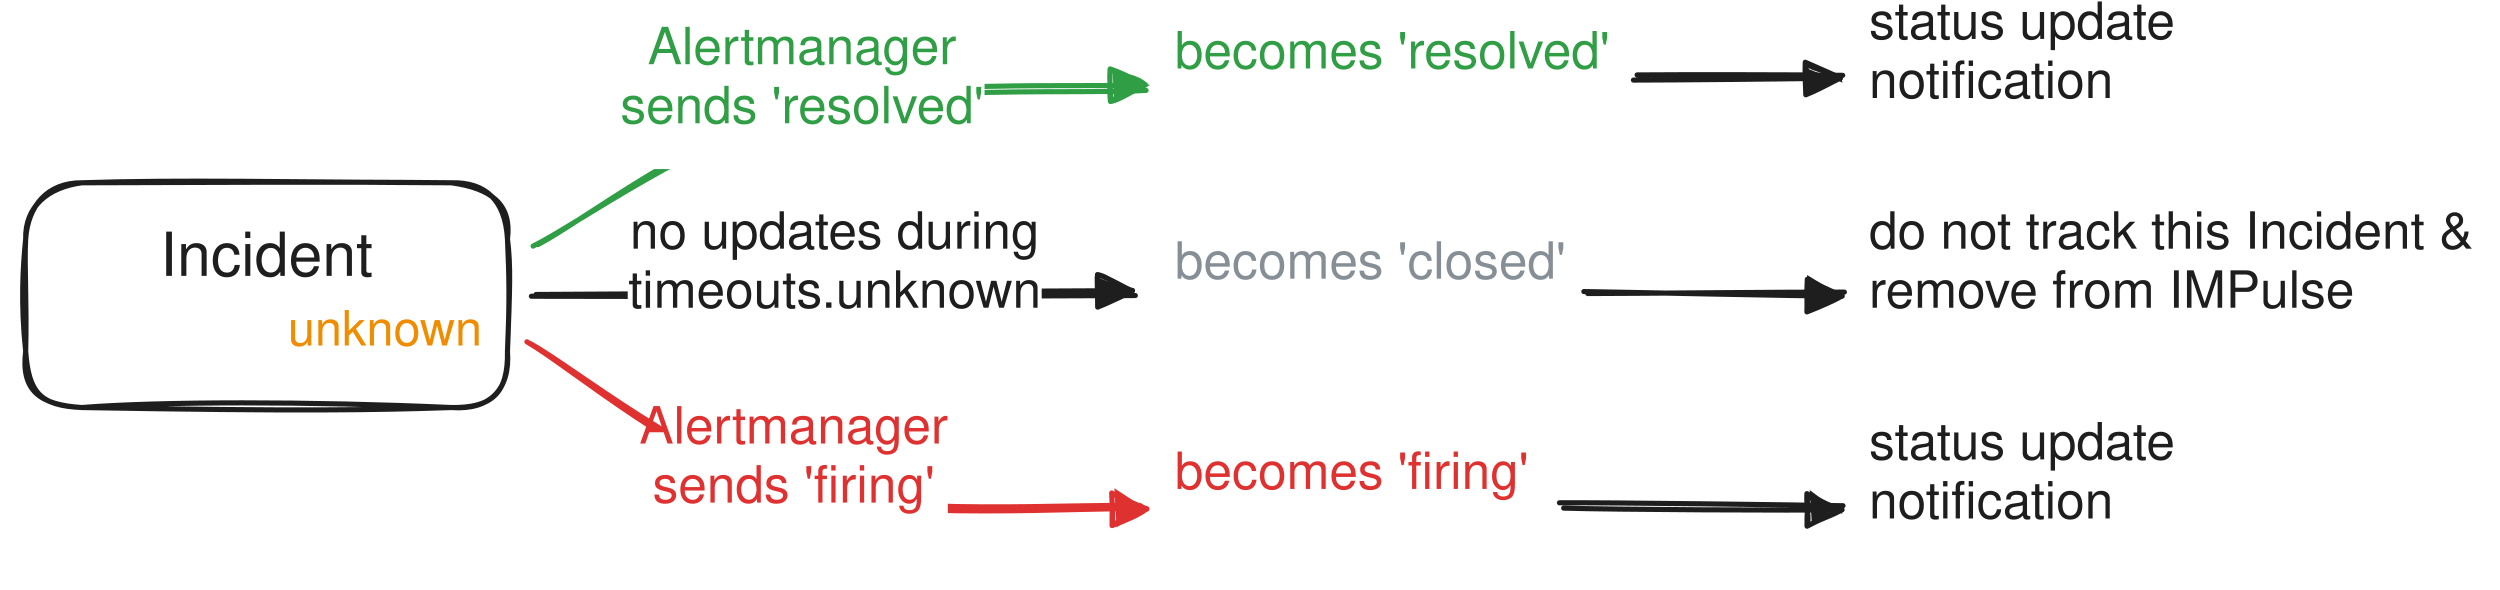
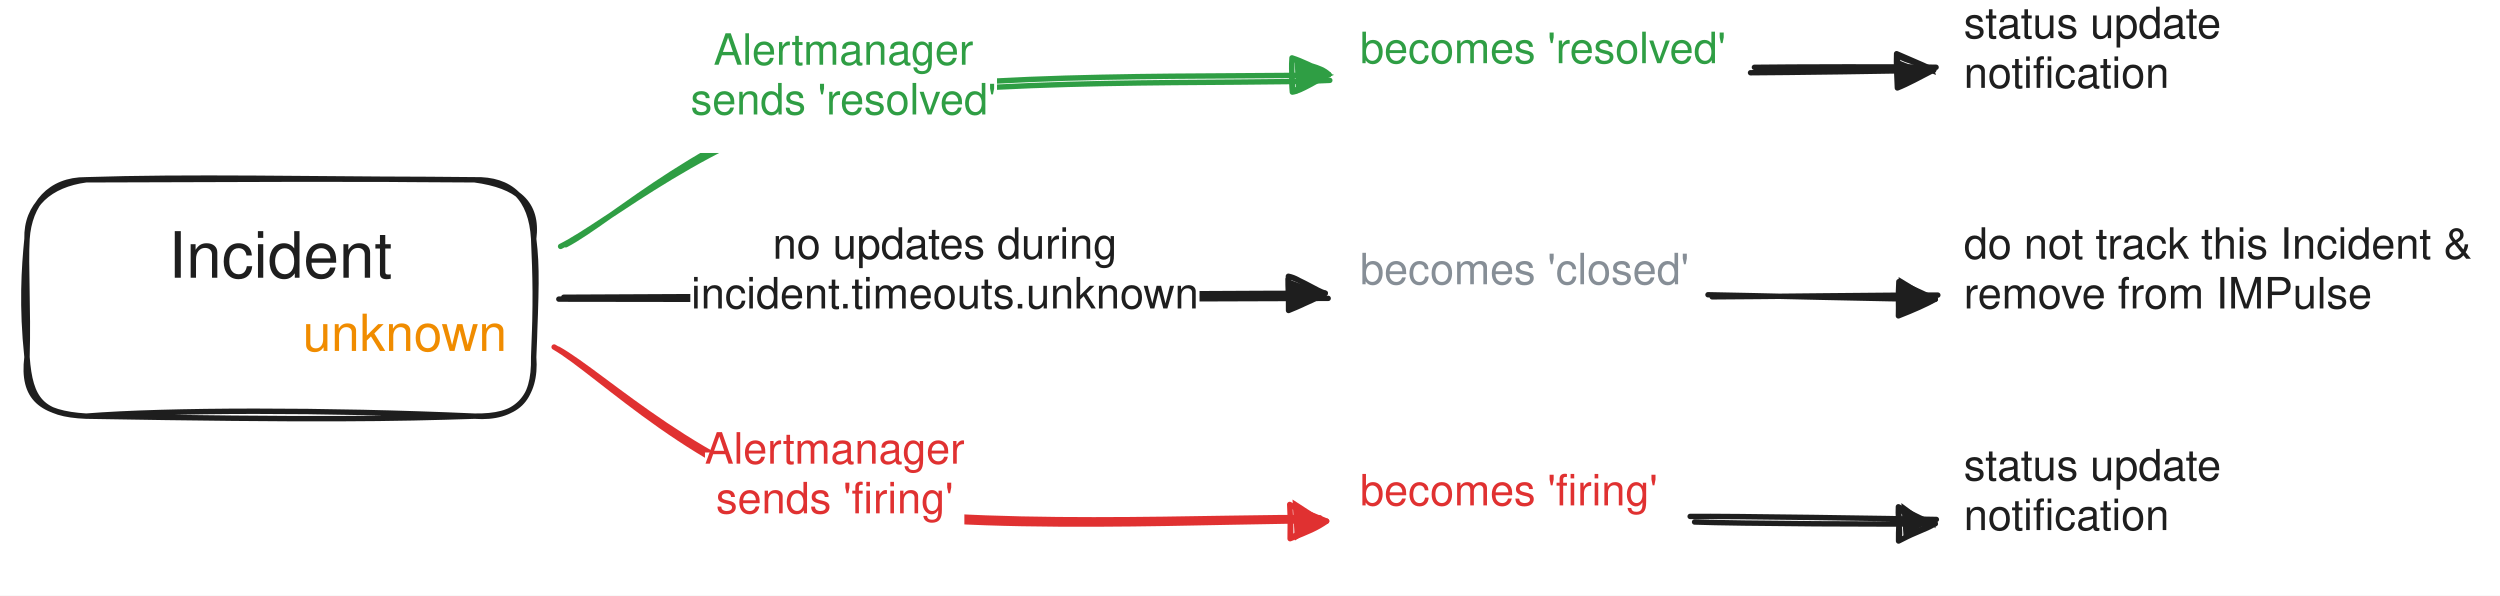
- <svg xmlns="http://www.w3.org/2000/svg" version="1.1" viewBox="0 0 973.507 229.739" width="973.507" height="229.739">
+ <svg xmlns="http://www.w3.org/2000/svg" version="1.1" viewBox="0 0 925.704 220.539" width="925.704" height="220.539">
  
-   eyJ2ZXJzaW9uIjoiMSIsImVuY29kaW5nIjoiYnN0cmluZyIsImNvbXByZXNzZWQiOnRydWUsImVuY29kZWQiOiJ4nO1cXGtT28hcdTAwMTL9nl/hYqvuflx02nn0vLbq1i2SQHBcdTAwMTJcdTAwMTLekGy2KGHLtmJbMpLMayv/fXtcdTAwMDS2ZNkyXHUwMDA2bDC7l1QwjF6tmT6nT/fM8NerSmUluep5K79XVrzLmtvx65F7sfLatp97UeyHXHUwMDAxXHUwMDFlYunvcdiPaumZrSTpxb//9lvXjdpe0uu4Nc859+O+24mTft1cdTAwMGadWtj9zU+8bvw/+/2z2/X+21x1MDAwYrv1JHKyh6x6dT9cdKObZ3lcdTAwMWSv61x1MDAwNUmMd/9cdTAwMDN/r1T+Sr/nrHOjKLwxLG3OjDPcyGLz5zBILaVcXEowQko6PMOP3+HDXHUwMDEyr46HXHUwMDFiaLCXXHUwMDFksU0r/cZOrVx1MDAxZn/d6K5cdTAwMWZcdTAwMWPV3uxF4nr3wM+e2/A7nb3kqpPaXHUwMDE0h/gq2bE4icK2d+TXk9ag03LtZVdFYb/ZXG682L57ZmbYc2t+cmXbXGJcdTAwMTm2ukEzvUfWcom/XHUwMDAxgCMoI4pppajR2V3s9ZyCY7RcdTAwMTGCSVx1MDAwZcCAyIJhb8NcdTAwMGVcdTAwMGVcdTAwMDNcdTAwMWH2XHUwMDBi9ey/zLRTt9Zuon1BfXhOXHUwMDEyuUHccyNcdTAwMWOs7LyLwStzcFx1MDAxNFFSg2BcdTAwMDKAkKxcdTAwMGZant9sJSOmx146XGJUUqGYVFJcZo/YZ/aq9dRcdTAwMWL+zLo+Qj+q2kuCfqeT77+gftt/XHUwMDAzr8n8ht22/Mxeyp6/XvS3vM+N+F3iXWZvmvOTjVx1MDAwZtvyXFzGeuOYV8XuZtBcZqB7uDI87+ftT5n5/V7dvXE7ioNEJb4zXHUwMDExQlxyj3f8oF18t05Ya0/w1Dhxo+SNXHUwMDFm1P2gWbzEXHUwMDBi6iVHOm6cvFxyu10/QTO2Qz9Iimek912zQGt57lhH453zx9BcdTAwMTX8XHUwMDFif1x1MDAxY57RszdcdTAwMWTt0z9yPUfy3UiGP//5euLZ5c5UuPxV/vN2nMfoY2RcdTAwMTjz1EZpsXVAXHUwMDFlwFx1MDAxOaGSz8xcdTAwMWOTPWK5mUNTh0nBmWGEXHUwMDAxLTBcdTAwMDcz9KmYXHUwMDAzScDB3kZkaJXxwJA0IPfkXHUwMDFi1uBcdTAwMWMtU5RkXHUwMDE2P5g0Rlx1MDAwZYyxw0JcdTAwMDDcXGKDZM+/Tlx0ioy0brhdv3M14lx1MDAwNKnrYlx1MDAwN1x1MDAwNmHlxoS4Uu9HXGLw70Hid72wn8ROP2hcdTAwMDfhRbAyctFax29aXHUwMDFmX6nhy3jRiPsnPsbh4Vx0Xb9ez1x1MDAwM7mGlrh+4EXVWWJiXHUwMDE4+U0/cDv7XHUwMDBmMVx1MDAxNHvN21x1MDAxY4wzdajI+VDs2aN2/OlUcEdeLSlQUVx1MDAwZeFaiGLzXHUwMDAw4oxj4Fx1MDAwMU6zQbxcdTAwMGLk1bOrXHUwMDFm2+HWPtFn++3O+fH1j/N4a7lBzkA6mkkqgTKJmIZRkCvqgObCaMIpY8YsXHUwMDBl41o5iFx1MDAxOORzJSlISjJDhkDHU1x1MDAwNGNKScO5wIHT42pBU8koz+EuXHUwMDBm/Cz+s72dK0+Ks8tG8qb78TRu7Oy9J4P4/EhRwVx1MDAxNyUqdq93N398qVx1MDAxZMt24/OX6PrrXHUwMDE3csrqOVHxevJtby4+7TQuTbNcdTAwMWXK6s5e0r88PNtZa+nRp4yK6YWKlYdFY81JXHUwMDE5VjVcdTAwMDNcdTAwMTRcdTAwMDNydqhO7szlhqoxNlxmKsVcdTAwMTholdcmqZIn1MFIzKji2qDO57AwrGrmaFx1MDAwMchcdTAwMTaCSkmokONQZcphjFxurtFcdTAwMWVcdFx1MDAxYYdmXGarwEFygWh9Mqw+cyznjlTEXHUwMDEwpoxC2cT1yElTQns1qPn1kYGYa/y+I2hcdTAwMTXj97g1M1x1MDAwNWk2PUiXYZ5TrYvNw/zdXGIuQeU96C7U/9hYbb5hzSN2+PHbe3Nijq4+Je+XXHUwMDFi9Vx1MDAxY7RjZTZcdTAwMDZIXGZ5JvPCXHUwMDE09Mw4RiltmJCKo+AtXHUwMDE34VxyomuEPFx1MDAxY/RKOFx1MDAxMlWANkCAXHUwMDE5mVx1MDAxYpZcZvTUUYhcdTAwMTSuXHTSXHUwMDE04XxcdTAwMDLouVx1MDAwMk1cdTAwMTRkOmIy5o+/9nW0fph4a+uN1tHuanB6oGUuWv1jSIFqxzDGiDTKJrFcdTAwMDbUyFlTWGGhon7kLYpcZvAwlU7Vw4K+YsXWIf41IUBwKLLn3YX/3uaJf3Xc2t+Pr4T7Q1x1MDAxZJxsRHp1ufEvXHI4XHUwMDFjJS1jXHUwMDEyhXG+O26ivo0qXHUwMDA2pEZ1hFx1MDAxZclFwbCMXHUwMDAwMFxie0Y+QqFcdTAwMGKGQ6uZzVx1MDAwNCZk4Sxj4Vx1MDAwMdhcdTAwMDXGd6FcYplD7W46SqdcdN+9raNWp1x1MDAxYmzv7X6s+e/XON87qPG5XHRfXHUwMDE0W9LkgbDQJP/Uq4VdTJx/rXXC2Kv/Wlx1MDAwMv6O10imQD9cdHtcdTAwMGbCffnTZyNcdTAwMDA9lVx1MDAwMEpL+IqVKlx1MDAwMMlcdTAwMTXhXHUwMDA2NebMXHUwMDA0XHUwMDEwX1x1MDAxZlx1MDAwN+vnfdXe/LSurkPa2V2vvVluXHUwMDAyXHUwMDAw4Fx1MDAwZWB8oJjaSoZcbjKLqilcdTAwMDNwZFx1MDAwMKJcdTAwMTl+YmyWtJxcdTAwMDA8RC6njynga1x1MDAwN7NcdTAwMGbCMddcIsrSwDhcdTAwMGJI7mjOXHUwMDE5RnmgnGhhclnIgFx1MDAxNVx1MDAwMOM/5DnkJVT0T9bkh8Pjo40o6p1+9FpJ7/o8/PT/iv78KvqUMFx1MDAwNzCf1KpY6bVfXHUwMDAy80kwhmhAwS+FZOKu+5V7q/1cdTAwMWH30+x+r/Kf99UrsrScqPA5wJXKwsVdZDXZ55aarLSRXHUwMDBlZlx1MDAwNyhXlGS2XGI/wlXUdjtmXHUwMDA3Umhug+dcdTAwMDLJijLiXHUwMDEwgVx1MDAwM8tnmzKggiiBXHUwMDA0KiaXI15QSjG7nFjroDTouoHb9KLvQYyAx+De8G1RvkxaPLbYcEf8LUqO2SycxyxBaVx1MDAwMaJcXH1QjeFWXHUwMDExuEf94exDe6168ul87+LIO7xcdTAwMGVNTNpRa7lcdTAwMTE9zD841Vxc5Fx1MDAwYnmp+tDCXHUwMDExoFxyXHUwMDExqDxcdTAwMDTPl+TnXHJorlx1MDAxY2nEPZJcdTAwMGZF0TC1cDxP1lx1MDAxMzfjrWF7OzypJf5mraW/dLunn/zGt2erus8p+ZjOXHUwMDEwi04+XHUwMDFlhv47ko8y9Fx1MDAxYla6XHUwMDAwgKG/a8ro7OH8+HzrcJec9dzL3S3RfJeE27Dz9qWAXHUwMDFmXHUwMDE0lcRk8E59hFFH4004YVx1MDAxYdNcdTAwMTKdi51F9LOG8Vx1MDAwMFx1MDAxZbNcdTAwMDTAOJg0XHUwMDAwkbPBX2lbLOFk8kTgXHUwMDEzof9cdTAwMTFzbq+n3VdcdTAwMWNtXHUwMDFk1Fx1MDAwZsyuXHUwMDFiXHUwMDFjVi/O6Ka7n1xc7790Vok89N7z5ytqTHj+XCKZXHUwMDA1uCm2XHUwMDBlmFx1MDAwNeGkXGLKitmZ5dtq9fTj2rtd9/3eeu9SfXz3NWa95WZcdTAwMTYjwbGrL5VcdTAwMDalXHUwMDE4Ka47oFx1MDAwNHnHMlx1MDAwYiitMZCXJ1xuj154YFx1MDAxM1x1MDAwNa1Qwkykllx0mYK2aZwt1j8nt/yTOCBO3KRcdTAwMWbfLlx1MDAwYvpcdTAwMWVcdTAwMDRh4jdcdTAwMTDciUXKk5LBTIYsMttcdTAwMTCkfLZDoVx1MDAwMIf8sNzFXG6XdXftyzfelidcdTAwMTed1Y5cdTAwMWZ91T30q1x1MDAxN8Jcblx1MDAxY/WG4oXZTlx1MDAwNVx1MDAwZYFcdTAwMTSpyFx1MDAxOUBggUtcdTAwMGXvy1xuSkiDjMVcdTAwMTa+5PDfkm78+0ihdFx1MDAwNoTq0nVPVKHqNlxmXW9mWphcdTAwMWU5lpJcdTAwMTY0XHUwMDAyn4G2ayCY1Vx1MDAwNIWVyJw4kiP8mCFcbkW/Wlx1MDAxYy1oZFx1MDAwNWJcdTAwMDS1xU1DXGabsFxiYnxcdTAwMGJcdTAwMDPmLYqT/DrSp53weIo5iZxht7t1qjPkvClcdTAwMGLU+tbKVeIwzlx1MDAwMPC/0YqD0Nlcblx1MDAxM9tjbs+GXHUwMDA3x1x1MDAxOI5HjNGYmXIx9u4jsyFlNk1XyzmbiGPn3Fx1MDAxOJWcXHUwMDBiwIhcdTAwMDBs3CQrVFxyXHUwMDE1wCiTRmtcdTAwMDLjyz9f2ERMqY9cdTAwMTeufpX/vDenMVFeWSHcVuLvU1edXHUwMDFl+JaT00A4XHUwMDE0XHUwMDE0ulx1MDAxNzdE51GYSlx1MDAxZKMwiFAtJdeGYY8sbjUnJdrhmksthVx1MDAwMcSXmmlfXHUwMDE2Zm3zWdnx4ihtelxyf4Q+XGLRtmJNibLr90hupVLGXHUwMDFm3KHY+1qodIfe7Sqpe3PadK0/yrOEXHUwMDAwKCmYlERpRoyeYFx1MDAxNUpcdTAwMTh0PkXQMM1cdTAwMDD976WzWrmXXHUwMDE3Ln8krTHOi81DrSYoslx1MDAxZaEwe1xuN72CuJS8ZvebXHUwMDFhXG7a1sdcdTAwMDWosVx1MDAxZCVGOJxcdTAwMThcdTAwMDNMXHUwMDEwXHUwMDEwijJVsGx+NWNUglx1MDAwZVfWg1x1MDAwNVx1MDAwNSbz+0Wy9SpcdTAwMTjjhVx1MDAxNNQgXHIroUyun1x1MDAwNupccl9CXHUwMDEybp5LvVxyr7nXcpVcdTAwMWa1XHJg15/f1k5cXHH8aef4XHUwMDAzabrXz7NcXKWMsqavO1x1MDAxZuFRjq6klDBcdTAwMDSpXHUwMDEyNGRcdTAwMTDLyzB0OY16TSq7X5iN9+xMPDqzXkW5alx1MDAxN+xSm/dTaSTLNixlRjGHMGsvXHUwMDEwJFP0d/ryWVx1MDAxNFx1MDAxMzF8VYxcdDhcdTAwMThcdTAwMTSEyV++mq5cdTAwMTBcdTAwMDVKJJKswjNcYtx1w3KMpjdcdTAwMWOD5z15urTOVlp8Z1xm341Sfo89XHUwMDA1XHUwMDEzobbcXHUwMDFjrbRDhLTbejWSMS9O69leXHUwMDE3XHUwMDFhVTjgSDNWnk8/elpcdTAwMGamrimeUHzHXHUwMDE0XHUwMDExvW5cdTAwMWVs/KJX6dw1W/bYdTp3XGKPmdbpPHRG7cG1c1VsXHUwMDFkKi/KKEhcdTAwMDJmdlSvdS9Xu1H3XHUwMDBijd2Dd7H3/u1x9e3ZcqN6WDxHcW+00aM7XHUwMDA1sv36RmG80nJxXHUwMDE5JeN2r1x1MDAxMJ997Vx1MDAxZFx1MDAxMKlcdTAwMDTRzzuj9k/aKFBcdTAwMGYrQZhUcJRq7UrS8uPKYNte5T/fg8jrhudepVx1MDAxMYXdSnVru4+Pe9qS+iPMW2ihXHUwMDFkymffQKSrYMjse42m+9NSMohcdTAwMTbCQfFMXHLHnN/kN6Nccv5WXHUwMDEwUdzu60W9q1FoL4xBjHGQo9BcZkXwWWLSZsNcdH8qXGKFgd1bMIcpuLlcdTAwMTelMHnJTUvMP5mavrGtMlr/MfJm6yzRICfW2bWjMO2VXG5Qe6fMPPbyMyVT02PoSDJlt/FcdTAwMDBcdTAwMDZo0JQxIfKL9Ye1f6lcdTAwMDVcYuxQYuPKeJ3shaVSpS5euPpV/tNGmvR+K26vt5egk1xyu1x1MDAxZp3dr99cdTAwMDaK7L1Wzn3v4s04+n5ppF82hqU9aOnISz3/56uff1x1MDAwM8E+VccifQ==
+   eyJ2ZXJzaW9uIjoiMSIsImVuY29kaW5nIjoiYnN0cmluZyIsImNvbXByZXNzZWQiOnRydWUsImVuY29kZWQiOiJ4nO1cXGtT28hcdTAwMTL9nl/hYqvuflx0ykzPe6tu3VwiXHRcdTAwMDSSkPCGZLNFXHRbtlx1MDAxNWzJSDKvrfz37TFgybZkXHUwMDBiP8BsXadcboIkSz0z3adPP0Z/v6pUVpKbjrfyR2XFu666Lb9cdTAwMTa5Vyuv7fFLL4r9MMBT0Ps7XHUwMDBlu1G1d2UzSTrxXHUwMDFmb9603ejcSzott+o5l37cdVtx0q35oVNccttv/MRrx/+zP7+4be+/nbBdS1wiJ33IqlfzkzC6e5bX8tpekMR49z/x70rl797PjHRuXHUwMDE0hXeC9Vx1MDAwZafCXHUwMDE5rsXw4S9h0JOUclxywmjeP+/H7/FRiVfDk3VcdTAwMTTXS8/YQyvd+m61XHUwMDFif9tor1x1MDAxZlx1MDAxZVff7kfidu/QT59a91ut/eSm1ZMoXHUwMDBlcSDpuTiJwnPv2K8lzYcpy1x1MDAxYy/6Vlx1MDAxNHZcdTAwMWLNwIvtyGn/aNhxq35yY49cdTAwMTHSP+pcdTAwMDaN3j3SI9f4XHUwMDE359xcdTAwMTFcdTAwMTSIXHUwMDAyrVx1MDAxNDU6vYv9PqPcMdpcYlx1MDAwMZJxXHUwMDBlnMghwd6FLVxcXHUwMDA0XHUwMDE07Dfq2X+paGdu9byB8lx1MDAwNbX+NUnkXHUwMDA2cceNcKnS665cdTAwMWWGrLnDiSBCgzSagOlf0fT8RjNcdTAwMTmQPPZ6a0AlXHUwMDE1XG6kkulcdTAwMTLaR3a2aj1V+Cud+VxilWjLfiXotlrZ6Vx1MDAwYmr30/egMqnSwP2RX+mY7PXrw8qWVbhcdTAwMDGlS7zrdKBcdTAwMTk12fi4Iy9lrDdO2JbY21xmXHUwMDFhXHUwMDAxb1x1MDAxZq30r/t1/79U/G6n5t5pXHUwMDFkVYxcYi5AXHUwMDBiTnT/fMtcdTAwMGbOh8fWXG6r5zmKXHUwMDFhJ26UvPWDmlx1MDAxZjRcdTAwMDZHfW9EvVla2bq4+blcdTAwMTNuXHUwMDFmXHUwMDEwfXFw3ro8uf15XHUwMDE5b2fGslJcdTAwMGZR0/HKVeJcdTAwMTBcXDMmjdSGXHUwMDAwXHUwMDAwqlx1MDAxY8tcXNdwOz09dIgmRFx1MDAwMipcdTAwMTPnQkoxMrdeUJssVmfz1L85aVx1MDAxZVx1MDAxY8Q3wv2pXHUwMDBlTzdcIr2aJ1x1MDAxNj5cdTAwMGaUkjhTinDFwdrxqFRcdTAwMTRVn0sh8SdcdTAwMDdJlVx1MDAxOZGq5cbJu7Dd9lx1MDAxM5z/ndBcdTAwMGaS4XnuTeiahZem545oXHUwMDE4jip7XHUwMDBlTcC/s8P+XHUwMDE1XHUwMDFke9NBZfozozIkqz+k//+/XudeXWhEQ99+lf19P9pcdTAwMTHMXHUwMDFjUN8snoNcdTAwMWU+2kdMSSSCiHpcdTAwMDRm5lx1MDAxYsNyY6ZcdTAwMDGHM1x1MDAwNXaWgVx1MDAxOJOij/0+XHUwMDE46YhcZmbSIbnmXHUwMDA3mVRrR1xiLrVKJeiDJZNOukz3eMlcdTAwMTjan6IkXHUwMDE1aWq4XHUwMDFjODGCi2Ohi1x1MDAxM0jlfVx1MDAwNHTVwyDZ92/v9Gzg6Ibb9ls3XHUwMDAzOtBTXpzAIKzciVx1MDAxMFdq3Vxi0eVH4Fx1MDAwN1W/hpI6id/2wm5cdTAwMTI73eA8XGKvgpWBb6+1/IZV95UqXutFXHUwMDAzlpD4yEP6XHUwMDE3tP1aLWvSVVx1MDAxNMn1XHUwMDAzL9oqw1xuwshv+IHbOphJYpxHb/Nh7alDRUarYs+etetcdTAwMGZjXHI+8qrJXHUwMDEwOmWsXlx1MDAwYlVo9qBcZqFcdTAwMDKVvbTZj3cwS2n2wNGk0E1ITtHuXHJNXHUwMDA321M9RVx1MDAxZK5cdTAwMTn6XHUwMDE5wiiAMUNyzdPslSNcdTAwMTHiuVBcdTAwMTLdXHUwMDE3JakgfevHS1x1MDAwNFhcdTAwMGZoXHUwMDE4XHUwMDEzWohcdTAwMTEooFJTXHSUZVx1MDAxNjWLXHUwMDA1qauE/d1cdTAwMWJPiovrevK2/eksru/ufyBcdTAwMGZkZUaGxVx1MDAxNsWw9m73Nn9+rZ7I8/qXr9Htt6/kXGZqXHUwMDE5hvU6/7Z3Xz5r1a9No1x1MDAxNsqt3f2ke310sbvW1INPXHUwMDE5XGYrSt53PFx1MDAwZUx/3/j2JFi/7Krzzc/r6jakrb316tty9y3BNJVcdTAwMTGUZWFmXHUwMDAyXFxPRyk0I0XgooErqaUqXHIt+Yu/3NBijFx1MDAwM4QqXHUwMDA1wLVcdTAwMDI6XHUwMDE0hVx1MDAxMeogl1x1MDAwMFxcXHUwMDEybZBeMb4wbNHgYGiB6CaolFxi6XJcdTAwMTRaQDnI8lx1MDAwNdMoj+RcdTAwMWGXZlx1MDAwNFs445JcdMjozaKxZVx1MDAxYTpCXHKVXHUwMDE4PVx1MDAxMpHBwOnoXGIwRyqC4Y8yaC44NWXZyda9Y19cdTAwMTDzmOBkh5nHqDSlWFx1MDAwNdCpbJ4hfS0kXHUwMDE0RjDJVVaDJln9z43VxltoXHUwMDFjw9Gn71x1MDAxZsypOb75nHxYbqtnXFw7NlBAh44u2qRa2DN6MI5RSlx1MDAxYlx1MDAxMFIx5OzFqZc60VVCpjd6JVx1MDAxY4msXHUwMDA1Q3PCMXrJLEtq9NRRaClcZmNKQlx0YzlGz1x1MDAxNNdE8ZT35Nv8ybeujtaPXHUwMDEyb2293jzeW1xyzlx1MDAwZbXMhvD/XHUwMDE2UKDaMVx1MDAwMECkUZxgKM7VwFVjUGGh4cjAKIZcdTAwMTFgurCCqulcdTAwMDAg411GM6+S6kflXsenhpbS/lEvXHUwMDFjzqjSSlwikVx1MDAwN5U++c7rS4dwbrREdoRcdTAwMWHJilx1MDAwMVx1MDAwMJ2wZ+RcZlx1MDAxMYU1b5BCQk5cIlx1MDAwMfU4wzfujV2gf1x1MDAxN4qQOSRex1vpOOK7v33cbLWDnf29T1X/w1x1MDAxYWP7h1X2vES9XGah5tRMlbqdKv9x5lXDtlx1MDAxN1d+r7bC2Kv9Xlx1MDAwMCotr56MgZQk7EyFJ8VPL1x1MDAwNyx8LLBcdTAwMTRcdTAwMTZ1lClkXHUwMDE2XGa0plSkXHUwMDEzNVx0V8ZHV0uJK5wzh6PboVx1MDAxOOFLQGKaaktcdTAwMGZYXHUwMDE40lWiXHUwMDAxf6PLl5mpXHUwMDFmxlx1MDAxNY8wyugsNVx1MDAxZFxmJzhDXHUwMDE5jOVcdTAwMTV5aUrJXHUwMDFj4FxiJ1x1MDAxOHBcdTAwMTjLPlIn2YdcdTAwMWGOpIJTeFk1ntM1+fHo5Hgjijpnn7xm0rm9XGY/Pzby1pJnXHLmXHUwMDE5azycYIAjXHUwMDE58nIhXHTwtOBWeSimXHUwMDE4hzCliI1RkdCKKVx1MDAwYjxcdTAwMTdcdTAwMWbP17ZOP1/uX1x1MDAxZHtHt6GJyXnULJCJompcdMlRybVmgqf5uL5MlDtcdTAwMTSvQjJcdTAwMDFKot1IPlwi1Vx1MDAwYivwUFx1MDAwMlx1MDAwZY5cdTAwMThtiVAkq1x1MDAxOZOyXHUwMDFmgaE5N4bgkO/d+aT7XHUwMDE1Wqj9jNhmerdX2d+PJX6yOO5cdTAwMDNcXC4lXHUwMDA1L8/78lxybbnx2ShcdTAwMDdV0kiKQZOtyFxmwrPCJVx1MDAxNppyqlx1MDAxOYZcIqq4fjQrPFx1MDAxYkswy1ePqCBKoMdcdTAwMTD5aZ0nKlx1MDAxZlx0VO90qVx1MDAxNk2f1lpIhdpu4Da86EdcdTAwMTCjtSOZqfu2LFNEpWZN2kwgXHUwMDFjw1x1MDAxNKuchPMoXHUwMDBmXHUwMDE1mTP65lwie1x1MDAwNktBbD06nfBJ9jzeXHUwMDAzLKU99+M4jSYrpFx1MDAxZaxcdTAwMDczrVx1MDAxY2NcdTAwMWJcZlx1MDAxOFItwbKlmDnbM6XoXHUwMDE0XHUwMDFmXHUwMDE1xClcZrSNWrg951Oou/XWfGcnPK0m/ma1qb+222ef/fr3f11VZE5B3HjkWXRcdTAwMTA3XHUwMDFkqkxcYuKKUFx1MDAwNc2OXHUwMDBmXHUwMDFm7peEOKGEm/KgcnK5fbRHLjru9d62aLxPwlx1MDAxZL777qWAXG5XVJIhklx1MDAwMIDUVlx0wTVojO+0KC5cdEHdeJzPgCpMOEYwWlx1MDAxNlaUtsksRvJcdTAwMGLLT4Qqi6rhiuPtw9qh2XODo62rXHUwMDBiuulcdTAwMWUkt1x1MDAwN3NDXHUwMDE1qal4XHUwMDA2VIk81N7L50tcdTAwMGXlPH+RyMI5XHUwMDFiPpryXHUwMDE1LkFcdTAwMWH5XGJo+b66dfZp7f2e+2F/vXOtPr3/XHUwMDE2Q2e5ocVgYGdcdTAwMTA4jG1+RFx1MDAwNFx1MDAxOYJcdTAwMTbb82u7OFx0R/BBhlCcXHUwMDFmmrXabFx1MDAwM1x1MDAxMEXyoSU3XHUwMDAyQTBkimSbg59cdTAwMDFbXHUwMDE2ilx1MDAwMYzbdtUnw4A4cZNufN9w9iNcYsLEr6NxJ9ZSnlx1MDAxNFxmSlx0ssgoRpDCapRWhiG3l6lcdTAwMTVNXHUwMDAyheuau/b1OzuXp1et1ZZcdTAwMWZ901x1MDAxZNSrXHUwMDE3XHUwMDAyXG5MXHUwMDE4IzJ13LukhHYkxlxuRIJSwMnyYIJcdTAwMTLSMEpg4T2t4yBhhiCmJCRMlVxi/j8klIKEwjpcdTAwMTKHwsyG4symKctDwnivsZSQoLV00PBcdTAwMDVcdTAwMDGuLFx1MDAxZFx1MDAxOKRcdIwgXii0PKaUXCJ8cf2uUjlAQXOpkVx1MDAxZlx1MDAxYlwictpTbDHAJsSJRnBcdTAwMTJSXHUwMDAySyneXHUwMDAzdzDc2lx1MDAxM0ZUs1x1MDAwM8VUdaSxXHUwMDE2jmJN1W9SstQzPv6tXGaUVYBcdTAwMDEyZOC4uIxcdTAwMGKtR/fNXHUwMDE4x1x1MDAxOIZnjNHScDZlqWc8cc7IhItLJVx1MDAwMJXMVnmAcMjZykNcdTAwMWNmbFx1MDAwNzq1XHUwMDFiXzTho63FL6zSU6j19rOao/DpXHJfZX8/XHUwMDFl9ExheESpxseax5TPx3vG5YQ9ZEJcbiRcdTAwMDeGfEdnXHUwMDFiwXpMyCjHpnlcdMfJoIQuslx1MDAxOdc4XHUwMDE0wdXgKjNQXGLDecBHKDIgXHUwMDA2WkmtXHUwMDA1hlx1MDAwZVx1MDAxOVx1MDAxY37oxrX4PI9OnYXAXirv/GGvdDXZbmLUNslFibL9mITmVLgpw+XQXGZnubdblqqRwZfCvfGxwSBcdTAwMTZcdTAwMTPCbTlcdTAwMTSkJEpcdTAwMDMxOkcqamvcXHUwMDEyXHUwMDFktFx1MDAxNlx1MDAxYTiQXHUwMDE3j3yFam8/qzlcdTAwMWE/L+RcdTAwMDMmXG5TzpxIoXS2N3ZcdTAwMTLyjU9BLiXy2c3gxu56p0JcYq5GtjhcdTAwMTnhMGJcZlx1MDAwN0Q/oWgmcTTvpDNo5nCDXHUwMDBlkFx0ykGKTFo0bVx1MDAxZKJoXHUwMDFmhFx1MDAxONujoInIbJroUz5cdTAwMWOEJMw8XHUwMDE35et/51GtQz+rXHUwMDFiXHUwMDFjbr+8q5664uTz7slH0nBvXHUwMDFmnUiW6XQ8Y+tcdTAwMTDSMlQlpYRBT6m55ix3c7gtYyDJk8ru5ofRmS1cdTAwMDWspUkuclxc25FtYcRQaSSQnNYhcDDsQXk5QXS13v6lwyol3Fx1MDAwMVx1MDAxYyo6XHRcXFxmysXA5vBVXHUwMDAxXHUwMDE4PHNKpFx1MDAxNEbhXHUwMDE1hE+6YbGN9m44Yp6PhOnC7iE6fLDf20lcZkM6TMsn7/NNbbkx2oBcdTAwMDNcblxi2Fx1MDAxYbQwmb1GXHUwMDBmdUFkMMhPbdtcdTAwMWJcdTAwMDBcdTAwMTQ3jc9cXFx1MDAxN6SsuGk8N3uPcSVq3TzQeIb2IcXJ05XYcptzJpXbZm0gmkA8SjVcdTAwMTBNW5KbNvlOXHUwMDBijdpISzkoK2/Ua+3r1XbU/kpj9/B97H14d7L17mK5jbqffCeSa4yJit4oYZR9z4pcXNxbeHqvlHhMT6BtXGZcdTAwMTZEP29FboaNIJPJVC/9/nQvrKiFlSBMKrhK1fNK0vTjysO2zMp/flx1MDAwNJHXXHUwMDBlL71KPVxu25Wt7Z0uPu5pk/IziLfQVD3owtCN2VhcdTAwMDV5QfnQbbw+LSWCaEVsl1x1MDAwZYKHfY9RdrPhw3u8kK4xgqfQXyvJhlx1MDAwNJtj0oo5zDaUU0aR+imam60nXHUwMDFhaVxmcmvBibA0JjNPXHUwMDBmr6dApmA3fsyhrLeItJVeZHRV+i1XNlx1MDAxOWLk3WZpnFKZm63XXHUwMDBlzjCXiGHI1SxWj1xmvlR0Nd6rXHUwMDBlRFdcdTAwMThxa064QVdcdTAwMDYgXHUwMDA0hVx1MDAxMZmMY1vWXHUwMDA0VdRSdjGaSXthsVWh0tvPao6+pzd8lf1t3VHvXHUwMDExK26ns5+g3vVXXHUwMDA09d+v3XuTdKgrl7539XbURH+r9z7W0fUm1WKW1zOGX69+/Vx1MDAwM/02L0UifQ==
  <defs>
    <style class="style-fonts">
      @font-face {
        font-family: "Virgil";
        src: url("https://file%2B.vscode-resource.vscode-cdn.net/home/ditsi/.vscode-oss/extensions/pomdtr.excalidraw-editor-3.7.4/public//dist/excalidraw-assets/Virgil.woff2");
      }
      @font-face {
        font-family: "Cascadia";
        src: url("https://file%2B.vscode-resource.vscode-cdn.net/home/ditsi/.vscode-oss/extensions/pomdtr.excalidraw-editor-3.7.4/public//dist/excalidraw-assets/Cascadia.woff2");
      }
      @font-face {
        font-family: "Assistant";
        src: url("https://file%2B.vscode-resource.vscode-cdn.net/home/ditsi/.vscode-oss/extensions/pomdtr.excalidraw-editor-3.7.4/public//dist/excalidraw-assets/Assistant-Regular.woff2");
      }
    </style>
  </defs>
-   <rect x="0" y="0" width="973.507" height="229.739" fill="#ffffff" />
+   <rect x="0" y="0" width="925.704" height="220.539" fill="#ffffff" />
  <g mask="url(#mask-ufQcusYFmEUWcBSr5zRUi)" stroke-linecap="round">
-     <g transform="translate(207.6859 114.6795) rotate(0 117.3538 0)">
-       <path d="M-0.76 0.68 C38.43 0.88, 195.11 0.69, 234.41 0.4 M1.05 -0.01 C40.12 -0.1, 194.41 -1.46, 233.31 -1.51" stroke="#1e1e1e" stroke-width="2" fill="none" />
+     <g transform="translate(207.6859 110.0795) rotate(0 142.2025 0)">
+       <path d="M-0.76 0.68 C46.72 0.88, 236.53 0.69, 284.11 0.4 M1.05 -0.01 C48.4 -0.1, 235.82 -1.46, 283.01 -1.51" stroke="#1e1e1e" stroke-width="2" fill="none" />
    </g>
-     <g transform="translate(207.6859 114.6795) rotate(0 117.3538 0)">
-       <path d="M233.36 0.09 L219.12 4.57 L218.6 -7.08 L231.48 -2.21" stroke="none" stroke-width="0" fill="#1e1e1e" fill-rule="evenodd" />
-       <path d="M233.31 -1.51 C230.85 -0.42, 227.25 1.91, 219.75 4.91 M233.31 -1.51 C230.45 0.25, 227.47 1.59, 219.75 4.91 M219.75 4.91 C219.81 0.3, 219.45 -3.25, 219.68 -7.77 M219.75 4.91 C220.14 1.81, 219.55 -1.43, 219.68 -7.77 M219.68 -7.77 C224.72 -6.77, 227.78 -2.34, 233.31 -1.51 M219.68 -7.77 C225.25 -6, 230.04 -2.48, 233.31 -1.51 M233.31 -1.51 C233.31 -1.51, 233.31 -1.51, 233.31 -1.51 M233.31 -1.51 C233.31 -1.51, 233.31 -1.51, 233.31 -1.51" stroke="#1e1e1e" stroke-width="2" fill="none" />
+     <g transform="translate(207.6859 110.0795) rotate(0 142.2025 0)">
+       <path d="M283.06 0.09 L268.81 4.55 L268.3 -7.09 L281.18 -2.21" stroke="none" stroke-width="0" fill="#1e1e1e" fill-rule="evenodd" />
+       <path d="M283.01 -1.51 C280.55 -0.42, 276.94 1.9, 269.44 4.89 M283.01 -1.51 C280.14 0.25, 277.17 1.58, 269.44 4.89 M269.44 4.89 C269.51 0.29, 269.15 -3.26, 269.38 -7.79 M269.44 4.89 C269.84 1.8, 269.25 -1.45, 269.38 -7.79 M269.38 -7.79 C274.42 -6.78, 277.48 -2.34, 283.01 -1.51 M269.38 -7.79 C274.95 -6.01, 279.74 -2.48, 283.01 -1.51 M283.01 -1.51 C283.01 -1.51, 283.01 -1.51, 283.01 -1.51 M283.01 -1.51 C283.01 -1.51, 283.01 -1.51, 283.01 -1.51" stroke="#1e1e1e" stroke-width="2" fill="none" />
    </g>
  </g>
  <mask id="mask-ufQcusYFmEUWcBSr5zRUi">
-     <rect x="0" y="0" fill="#fff" width="542.394" height="214.68" />
-     <rect x="244.439" y="91.68" fill="#000" width="161.201" height="46" opacity="1" />
+     <rect x="0" y="0" fill="#fff" width="592.091" height="210.08" />
+     <rect x="255.611" y="91.68" fill="#000" width="188.555" height="36.8" opacity="1" />
  </mask>
-   <g transform="translate(244.4392 91.67952) rotate(0 80.07561 22.62832)">
-     <text x="80.601" y="0" font-family="Helvetica, Segoe UI Emoji" font-size="20px" fill="#1e1e1e" text-anchor="middle" style="white-space: pre;" direction="ltr" dominant-baseline="text-before-edge">no updates during</text>
-     <text x="80.601" y="23" font-family="Helvetica, Segoe UI Emoji" font-size="20px" fill="#1e1e1e" text-anchor="middle" style="white-space: pre;" direction="ltr" dominant-baseline="text-before-edge">timeouts.unknown</text>
+   <g transform="translate(255.6111 91.67952) rotate(0 93.75237 18.02832)">
+     <text x="94.277" y="0" font-family="Helvetica, Segoe UI Emoji" font-size="16px" fill="#1e1e1e" text-anchor="middle" style="white-space: pre;" direction="ltr" dominant-baseline="text-before-edge">no updates during</text>
+     <text x="94.277" y="18.4" font-family="Helvetica, Segoe UI Emoji" font-size="16px" fill="#1e1e1e" text-anchor="middle" style="white-space: pre;" direction="ltr" dominant-baseline="text-before-edge">incident.timeouts.unknown</text>
  </g>
-   <g stroke-linecap="round" transform="translate(10 71.17357) rotate(0 93.80292 43.76139)">
+   <g stroke-linecap="round" transform="translate(10 66.57357) rotate(0 93.80292 43.76139)">
    <path d="M21.88 0 C59.76 -1.26, 102.04 -0.26, 165.73 0 M21.88 0 C71.38 -0.12, 120.43 -0.47, 165.73 0 M165.73 0 C179.05 -0.32, 186.74 6.71, 187.61 21.88 M165.73 0 C181.51 2.17, 189.33 8.52, 187.61 21.88 M187.61 21.88 C188.23 35.98, 188.51 45.5, 187.61 65.64 M187.61 21.88 C188.92 32.46, 188.55 40.83, 187.61 65.64 M187.61 65.64 C187.95 82.16, 181.29 87.75, 165.73 87.52 M187.61 65.64 C188.74 80.45, 180.93 88.64, 165.73 87.52 M165.73 87.52 C110.67 85.05, 51.77 85.14, 21.88 87.52 M165.73 87.52 C136.53 88.5, 107.43 89.02, 21.88 87.52 M21.88 87.52 C5.46 86.82, 1.18 81.56, 0 65.64 M21.88 87.52 C5.41 86.5, -1.9 80.96, 0 65.64 M0 65.64 C-1.99 46.94, -1.08 32.67, 0 21.88 M0 65.64 C0.5 47.47, -0.58 31.77, 0 21.88 M0 21.88 C0.88 8.97, 8.4 -0.07, 21.88 0 M0 21.88 C-0.31 9.27, 8.58 1.77, 21.88 0" stroke="#1e1e1e" stroke-width="2" fill="none" />
  </g>
-   <g transform="translate(62.37561 101.3242) rotate(0 41.42731 13.61077)">
+   <g transform="translate(62.37561 96.72419) rotate(0 41.42731 13.61077)">
    <text x="41.427" y="0" font-family="Helvetica, Segoe UI Emoji" font-size="23.671px" fill="#1e1e1e" text-anchor="middle" style="white-space: pre;" direction="ltr" dominant-baseline="text-before-edge">Incident</text>
  </g>
-   <g transform="translate(112.0694 129.6679) rotate(0 37.84019 10.88027)">
+   <g transform="translate(112.0694 125.0679) rotate(0 37.84019 10.88027)">
    <text x="37.84" y="0" font-family="Helvetica, Segoe UI Emoji" font-size="18.922px" fill="#f08c00" text-anchor="middle" style="white-space: pre;" direction="ltr" dominant-baseline="text-before-edge">unknown</text>
  </g>
-   <g transform="translate(457.4874 103.3694) rotate(0 76.0791 11.5)">
-     <text x="0" y="0" font-family="Helvetica, Segoe UI Emoji" font-size="20px" fill="#868e96" text-anchor="start" style="white-space: pre;" direction="ltr" dominant-baseline="text-before-edge">becomes 'closed'</text>
+   <g transform="translate(503.6056 101.135) rotate(0 60.86328 9.2)">
+     <text x="0" y="0" font-family="Helvetica, Segoe UI Emoji" font-size="16px" fill="#868e96" text-anchor="start" style="white-space: pre;" direction="ltr" dominant-baseline="text-before-edge">becomes 'closed'</text>
  </g>
  <g mask="url(#mask-szXnEvu7kHLE7zo1lREcB)" stroke-linecap="round">
-     <g transform="translate(206.6435 133.2982) rotate(0 119.0885 31.91664)">
-       <path d="M0 0.55 C16.99 10.03, 62.31 46.87, 101.88 57.38 C141.44 67.9, 214.79 62.62, 237.42 63.64 M-1.46 -0.2 C15.33 9.45, 60.41 48.15, 100.64 58.99 C140.87 69.83, 217.08 63.96, 239.91 64.86" stroke="#e03131" stroke-width="2" fill="none" />
+     <g transform="translate(206.6435 128.6982) rotate(0 141.4218 31.62078)">
+       <path d="M0 0.55 C16.99 10.03, 54.86 46.97, 101.88 57.38 C148.89 67.8, 252.01 62.13, 282.08 63.05 M-1.46 -0.2 C15.33 9.45, 52.97 48.24, 100.64 58.99 C148.32 69.73, 254.3 63.46, 284.58 64.27" stroke="#e03131" stroke-width="2" fill="none" />
    </g>
-     <g transform="translate(206.6435 133.2982) rotate(0 119.0885 31.91664)">
-       <path d="M238.26 65.49 L228.15 72.06 L227.29 56.84 L238.19 63.93" stroke="none" stroke-width="0" fill="#e03131" fill-rule="evenodd" />
-       <path d="M239.91 64.86 C236.64 66.1, 232.13 67.74, 226.39 71.36 M239.91 64.86 C236.44 67.37, 232.77 68.91, 226.39 71.36 M226.39 71.36 C226.41 68.76, 226.55 63.27, 226.24 58.68 M226.39 71.36 C226.85 69.03, 226.58 65.3, 226.24 58.68 M226.24 58.68 C230.8 61.31, 235.11 62.93, 239.91 64.86 M226.24 58.68 C230.74 61.46, 235.13 62.76, 239.91 64.86 M239.91 64.86 C239.91 64.86, 239.91 64.86, 239.91 64.86 M239.91 64.86 C239.91 64.86, 239.91 64.86, 239.91 64.86" stroke="#e03131" stroke-width="2" fill="none" />
+     <g transform="translate(206.6435 128.6982) rotate(0 141.4218 31.62078)">
+       <path d="M282.93 64.9 L272.82 71.47 L271.95 56.26 L282.86 63.34" stroke="none" stroke-width="0" fill="#e03131" fill-rule="evenodd" />
+       <path d="M284.58 64.27 C281.31 65.51, 276.8 67.15, 271.06 70.77 M284.58 64.27 C281.1 66.78, 277.44 68.32, 271.06 70.77 M271.06 70.77 C271.08 68.18, 271.21 62.68, 270.91 58.09 M271.06 70.77 C271.51 68.44, 271.24 64.72, 270.91 58.09 M270.91 58.09 C275.47 60.72, 279.78 62.34, 284.58 64.27 M270.91 58.09 C275.41 60.87, 279.8 62.17, 284.58 64.27 M284.58 64.27 C284.58 64.27, 284.58 64.27, 284.58 64.27 M284.58 64.27 C284.58 64.27, 284.58 64.27, 284.58 64.27" stroke="#e03131" stroke-width="2" fill="none" />
    </g>
  </g>
  <mask id="mask-szXnEvu7kHLE7zo1lREcB">
-     <rect x="0" y="0" fill="#fff" width="544.821" height="297.131" />
-     <rect x="249.031" y="167.548" fill="#000" width="120.059" height="46" opacity="1" />
+     <rect x="0" y="0" fill="#fff" width="589.487" height="291.94" />
+     <rect x="261.037" y="167.548" fill="#000" width="96.047" height="36.8" opacity="1" />
  </mask>
-   <g transform="translate(249.0309 167.5481) rotate(0 76.83788 -1.526538)">
-     <text x="60.029" y="0" font-family="Helvetica, Segoe UI Emoji" font-size="20px" fill="#e03131" text-anchor="middle" style="white-space: pre;" direction="ltr" dominant-baseline="text-before-edge">Alertmanager</text>
-     <text x="60.029" y="23" font-family="Helvetica, Segoe UI Emoji" font-size="20px" fill="#e03131" text-anchor="middle" style="white-space: pre;" direction="ltr" dominant-baseline="text-before-edge">sends 'firing'</text>
+   <g transform="translate(261.0368 167.5481) rotate(0 87.16532 -6.269975)">
+     <text x="48.023" y="0" font-family="Helvetica, Segoe UI Emoji" font-size="16px" fill="#e03131" text-anchor="middle" style="white-space: pre;" direction="ltr" dominant-baseline="text-before-edge">Alertmanager</text>
+     <text x="48.023" y="18.4" font-family="Helvetica, Segoe UI Emoji" font-size="16px" fill="#e03131" text-anchor="middle" style="white-space: pre;" direction="ltr" dominant-baseline="text-before-edge">sends 'firing'</text>
  </g>
-   <g transform="translate(457.4874 185.2389) rotate(0 68.84766 11.5)">
-     <text x="0" y="0" font-family="Helvetica, Segoe UI Emoji" font-size="20px" fill="#e03131" text-anchor="start" style="white-space: pre;" direction="ltr" dominant-baseline="text-before-edge">becomes 'firing'</text>
+   <g transform="translate(503.6056 183.0044) rotate(0 55.07812 9.2)">
+     <text x="0" y="0" font-family="Helvetica, Segoe UI Emoji" font-size="16px" fill="#e03131" text-anchor="start" style="white-space: pre;" direction="ltr" dominant-baseline="text-before-edge">becomes 'firing'</text>
  </g>
-   <g transform="translate(457.4874 21.5) rotate(0 84.9707 11.5)">
-     <text x="0" y="0" font-family="Helvetica, Segoe UI Emoji" font-size="20px" fill="#2f9e44" text-anchor="start" style="white-space: pre;" direction="ltr" dominant-baseline="text-before-edge">becomes 'resolved'</text>
+   <g transform="translate(503.6056 19.26552) rotate(0 67.97656 9.2)">
+     <text x="0" y="0" font-family="Helvetica, Segoe UI Emoji" font-size="16px" fill="#2f9e44" text-anchor="start" style="white-space: pre;" direction="ltr" dominant-baseline="text-before-edge">becomes 'resolved'</text>
  </g>
-   <g transform="translate(727.8234 10) rotate(0 60.04395 23)">
-     <text x="0" y="0" font-family="Helvetica, Segoe UI Emoji" font-size="20px" fill="#1e1e1e" text-anchor="start" style="white-space: pre;" direction="ltr" dominant-baseline="text-before-edge">status update</text>
-     <text x="0" y="23" font-family="Helvetica, Segoe UI Emoji" font-size="20px" fill="#1e1e1e" text-anchor="start" style="white-space: pre;" direction="ltr" dominant-baseline="text-before-edge">notification</text>
+   <g transform="translate(727.1567 10) rotate(0 48.03516 18.4)">
+     <text x="0" y="0" font-family="Helvetica, Segoe UI Emoji" font-size="16px" fill="#1e1e1e" text-anchor="start" style="white-space: pre;" direction="ltr" dominant-baseline="text-before-edge">status update</text>
+     <text x="0" y="18.4" font-family="Helvetica, Segoe UI Emoji" font-size="16px" fill="#1e1e1e" text-anchor="start" style="white-space: pre;" direction="ltr" dominant-baseline="text-before-edge">notification</text>
  </g>
-   <g transform="translate(727.8234 173.7389) rotate(0 60.04395 23)">
-     <text x="0" y="0" font-family="Helvetica, Segoe UI Emoji" font-size="20px" fill="#1e1e1e" text-anchor="start" style="white-space: pre;" direction="ltr" dominant-baseline="text-before-edge">status update</text>
-     <text x="0" y="23" font-family="Helvetica, Segoe UI Emoji" font-size="20px" fill="#1e1e1e" text-anchor="start" style="white-space: pre;" direction="ltr" dominant-baseline="text-before-edge">notification</text>
+   <g transform="translate(727.1567 173.7389) rotate(0 48.03516 18.4)">
+     <text x="0" y="0" font-family="Helvetica, Segoe UI Emoji" font-size="16px" fill="#1e1e1e" text-anchor="start" style="white-space: pre;" direction="ltr" dominant-baseline="text-before-edge">status update</text>
+     <text x="0" y="18.4" font-family="Helvetica, Segoe UI Emoji" font-size="16px" fill="#1e1e1e" text-anchor="start" style="white-space: pre;" direction="ltr" dominant-baseline="text-before-edge">notification</text>
  </g>
  <g stroke-linecap="round">
-     <g transform="translate(637.4224 30.3269) rotate(0 40.00476 0)">
-       <path d="M0.07 -1.15 C13.59 -1.29, 66.93 -1.28, 80.13 -0.99 M-1.36 0.86 C12.1 0.85, 65.39 0.41, 79.25 0.03" stroke="#1e1e1e" stroke-width="2" fill="none" />
+     <g transform="translate(649.5523 26.07707) rotate(0 33.60642 -0.09005854)">
+       <path d="M0.07 -1.15 C11.45 -1.32, 56.27 -1.43, 67.34 -1.17 M-1.36 0.86 C9.97 0.82, 54.73 0.26, 66.46 -0.15" stroke="#1e1e1e" stroke-width="2" fill="none" />
    </g>
-     <g transform="translate(637.4224 30.3269) rotate(0 40.00476 0)">
-       <path d="M78.93 -1.72 L66.48 6.41 L65.01 -4.15 L80.1 1.86" stroke="none" stroke-width="0" fill="#1e1e1e" fill-rule="evenodd" />
-       <path d="M79.25 0.03 C74.87 1.62, 72.13 1.99, 65.76 6.59 M79.25 0.03 C74.34 2.53, 69.39 5.22, 65.76 6.59 M65.76 6.59 C66.48 3.51, 66.38 -1.01, 65.55 -6.09 M65.76 6.59 C65.57 1.93, 65.39 -2.35, 65.55 -6.09 M65.55 -6.09 C68.46 -3.23, 70.84 -3.99, 79.25 0.03 M65.55 -6.09 C68.81 -4.58, 73.48 -2.72, 79.25 0.03 M79.25 0.03 C79.25 0.03, 79.25 0.03, 79.25 0.03 M79.25 0.03 C79.25 0.03, 79.25 0.03, 79.25 0.03" stroke="#1e1e1e" stroke-width="2" fill="none" />
+     <g transform="translate(649.5523 26.07707) rotate(0 33.60642 -0.09005854)">
+       <path d="M66.14 -1.9 L53.72 6.3 L52.18 -4.25 L67.3 1.68" stroke="none" stroke-width="0" fill="#1e1e1e" fill-rule="evenodd" />
+       <path d="M66.46 -0.15 C62.08 1.46, 59.35 1.84, 53.01 6.49 M66.46 -0.15 C61.56 2.38, 56.62 5.1, 53.01 6.49 M53.01 6.49 C53.69 3.4, 53.57 -1.11, 52.72 -6.19 M53.01 6.49 C52.79 1.83, 52.58 -2.45, 52.72 -6.19 M52.72 -6.19 C55.64 -3.35, 58.03 -4.13, 66.46 -0.15 M52.72 -6.19 C55.99 -4.7, 60.66 -2.87, 66.46 -0.15 M66.46 -0.15 C66.46 -0.15, 66.46 -0.15, 66.46 -0.15 M66.46 -0.15 C66.46 -0.15, 66.46 -0.15, 66.46 -0.15" stroke="#1e1e1e" stroke-width="2" fill="none" />
    </g>
  </g>
  <mask />
  <g stroke-linecap="round">
-     <g transform="translate(608.3211 196.8418) rotate(0 54.19184 0)">
-       <path d="M-1.07 -1.05 C17.29 -1.2, 91.16 -0.24, 109.35 0.09 M0.57 1.02 C18.93 1.6, 91.14 1.99, 108.91 1.67" stroke="#1e1e1e" stroke-width="2" fill="none" />
+     <g transform="translate(626.9003 192.2735) rotate(0 44.5689 -0.008781644)">
+       <path d="M-1.07 -1.05 C14.09 -1.2, 75.12 -0.26, 90.1 0.07 M0.57 1.02 C15.73 1.59, 75.1 1.98, 89.66 1.65" stroke="#1e1e1e" stroke-width="2" fill="none" />
    </g>
-     <g transform="translate(608.3211 196.8418) rotate(0 54.19184 0)">
-       <path d="M108.59 -0.11 L97.2 6.79 L96.38 -6 L109.06 3.35" stroke="none" stroke-width="0" fill="#1e1e1e" fill-rule="evenodd" />
-       <path d="M108.91 1.67 C104.51 4.24, 102.8 4.15, 95.34 8.06 M108.91 1.67 C103.63 3.42, 98.88 6.43, 95.34 8.06 M95.34 8.06 C96.36 4.42, 94.99 1.48, 95.29 -4.61 M95.34 8.06 C95.21 3.82, 95.81 0.87, 95.29 -4.61 M95.29 -4.61 C97.71 -1.78, 100.17 -0.43, 108.91 1.67 M95.29 -4.61 C100.71 -1.57, 105.81 0.87, 108.91 1.67 M108.91 1.67 C108.91 1.67, 108.91 1.67, 108.91 1.67 M108.91 1.67 C108.91 1.67, 108.91 1.67, 108.91 1.67" stroke="#1e1e1e" stroke-width="2" fill="none" />
+     <g transform="translate(626.9003 192.2735) rotate(0 44.5689 -0.008781644)">
+       <path d="M89.35 -0.13 L77.96 6.79 L77.13 -6 L89.81 3.34" stroke="none" stroke-width="0" fill="#1e1e1e" fill-rule="evenodd" />
+       <path d="M89.66 1.65 C85.27 4.22, 83.55 4.14, 76.1 8.06 M89.66 1.65 C84.39 3.41, 79.64 6.43, 76.1 8.06 M76.1 8.06 C77.12 4.41, 75.75 1.48, 76.04 -4.62 M76.1 8.06 C75.97 3.81, 76.57 0.87, 76.04 -4.62 M76.04 -4.62 C78.46 -1.78, 80.92 -0.44, 89.66 1.65 M76.04 -4.62 C81.46 -1.58, 86.56 0.85, 89.66 1.65 M89.66 1.65 C89.66 1.65, 89.66 1.65, 89.66 1.65 M89.66 1.65 C89.66 1.65, 89.66 1.65, 89.66 1.65" stroke="#1e1e1e" stroke-width="2" fill="none" />
    </g>
  </g>
  <mask />
  <g mask="url(#mask-blfx9gdo6IQStuxVqQAh8)" stroke-linecap="round">
-     <g transform="translate(208.0887 94.99991) rotate(0 118.6869 -30.07826)">
-       <path d="M-0.51 0.84 C16.62 -7.64, 64.12 -41.78, 103.9 -51.89 C143.69 -61.99, 216.04 -58.23, 238.19 -59.8 M1.43 0.23 C18.27 -8.53, 63.38 -43.51, 102.79 -53.87 C142.19 -64.23, 215.52 -60.81, 237.86 -61.95" stroke="#2f9e44" stroke-width="2" fill="none" />
+     <g transform="translate(208.0887 90.39991) rotate(0 141.7461 -30.50005)">
+       <path d="M-0.51 0.84 C16.62 -7.64, 56.43 -41.64, 103.9 -51.89 C151.37 -62.13, 254.47 -58.94, 284.31 -60.64 M1.43 0.23 C18.27 -8.53, 55.7 -43.37, 102.79 -53.87 C149.88 -64.37, 253.95 -61.51, 283.97 -62.79" stroke="#2f9e44" stroke-width="2" fill="none" />
    </g>
-     <g transform="translate(208.0887 94.99991) rotate(0 118.6869 -30.07826)">
-       <path d="M236.47 -60.5 L225.8 -54.86 L225.18 -66.83 L239.77 -61.84" stroke="none" stroke-width="0" fill="#2f9e44" fill-rule="evenodd" />
-       <path d="M237.86 -61.95 C233.49 -59.84, 227.42 -55.87, 224.32 -55.48 M237.86 -61.95 C232.79 -59.28, 228.42 -58.04, 224.32 -55.48 M224.32 -55.48 C223.91 -59.69, 224.18 -64.37, 224.2 -68.16 M224.32 -55.48 C224.75 -59.18, 223.73 -61.86, 224.2 -68.16 M224.2 -68.16 C228.79 -65.05, 234.46 -65.31, 237.86 -61.95 M224.2 -68.16 C227.76 -67.01, 231.97 -64.95, 237.86 -61.95 M237.86 -61.95 C237.86 -61.95, 237.86 -61.95, 237.86 -61.95 M237.86 -61.95 C237.86 -61.95, 237.86 -61.95, 237.86 -61.95" stroke="#2f9e44" stroke-width="2" fill="none" />
+     <g transform="translate(208.0887 90.39991) rotate(0 141.7461 -30.50005)">
+       <path d="M282.59 -61.35 L271.93 -55.67 L271.28 -67.64 L285.89 -62.68" stroke="none" stroke-width="0" fill="#2f9e44" fill-rule="evenodd" />
+       <path d="M283.97 -62.79 C279.61 -60.67, 273.55 -56.68, 270.45 -56.29 M283.97 -62.79 C278.91 -60.11, 274.55 -58.86, 270.45 -56.29 M270.45 -56.29 C270.04 -60.5, 270.3 -65.18, 270.31 -68.97 M270.45 -56.29 C270.88 -59.99, 269.84 -62.66, 270.31 -68.97 M270.31 -68.97 C274.9 -65.87, 280.57 -66.15, 283.97 -62.79 M270.31 -68.97 C273.87 -67.83, 278.08 -65.78, 283.97 -62.79 M283.97 -62.79 C283.97 -62.79, 283.97 -62.79, 283.97 -62.79 M283.97 -62.79 C283.97 -62.79, 283.97 -62.79, 283.97 -62.79" stroke="#2f9e44" stroke-width="2" fill="none" />
    </g>
  </g>
  <mask id="mask-blfx9gdo6IQStuxVqQAh8">
-     <rect x="0" y="0" fill="#fff" width="545.463" height="255.156" />
-     <rect x="241.23" y="19.846" fill="#000" width="142.158" height="46" opacity="1" />
+     <rect x="0" y="0" fill="#fff" width="591.581" height="251.4" />
+     <rect x="255.446" y="19.846" fill="#000" width="113.727" height="36.8" opacity="1" />
  </mask>
-   <g transform="translate(241.23 19.84581) rotate(0 85.70158 44.59796)">
-     <text x="71.079" y="0" font-family="Helvetica, Segoe UI Emoji" font-size="20px" fill="#2f9e44" text-anchor="middle" style="white-space: pre;" direction="ltr" dominant-baseline="text-before-edge">Alertmanager</text>
-     <text x="71.079" y="23" font-family="Helvetica, Segoe UI Emoji" font-size="20px" fill="#2f9e44" text-anchor="middle" style="white-space: pre;" direction="ltr" dominant-baseline="text-before-edge">sends 'resolved'</text>
+   <g transform="translate(255.4459 19.84581) rotate(0 94.54489 39.57617)">
+     <text x="56.863" y="0" font-family="Helvetica, Segoe UI Emoji" font-size="16px" fill="#2f9e44" text-anchor="middle" style="white-space: pre;" direction="ltr" dominant-baseline="text-before-edge">Alertmanager</text>
+     <text x="56.863" y="18.4" font-family="Helvetica, Segoe UI Emoji" font-size="16px" fill="#2f9e44" text-anchor="middle" style="white-space: pre;" direction="ltr" dominant-baseline="text-before-edge">sends 'resolved'</text>
  </g>
-   <g transform="translate(727.8234 91.67952) rotate(0 117.8418 23)">
-     <text x="0" y="0" font-family="Helvetica, Segoe UI Emoji" font-size="20px" fill="#1e1e1e" text-anchor="start" style="white-space: pre;" direction="ltr" dominant-baseline="text-before-edge">do not track this Incident &amp;</text>
-     <text x="0" y="23" font-family="Helvetica, Segoe UI Emoji" font-size="20px" fill="#1e1e1e" text-anchor="start" style="white-space: pre;" direction="ltr" dominant-baseline="text-before-edge">remove from IMPulse</text>
+   <g transform="translate(727.1567 91.67952) rotate(0 94.27344 18.4)">
+     <text x="0" y="0" font-family="Helvetica, Segoe UI Emoji" font-size="16px" fill="#1e1e1e" text-anchor="start" style="white-space: pre;" direction="ltr" dominant-baseline="text-before-edge">do not track this Incident &amp;</text>
+     <text x="0" y="18.4" font-family="Helvetica, Segoe UI Emoji" font-size="16px" fill="#1e1e1e" text-anchor="start" style="white-space: pre;" direction="ltr" dominant-baseline="text-before-edge">remove from IMPulse</text>
  </g>
  <g stroke-linecap="round">
-     <g transform="translate(618.441 113.7632) rotate(0 49.84847 0)">
-       <path d="M-0.15 0.54 C16.48 0.54, 83.07 -0.12, 99.76 -0.01 M-1.69 -0.23 C14.79 -0.02, 82 1.56, 98.85 1.52" stroke="#1e1e1e" stroke-width="2" fill="none" />
+     <g transform="translate(634.1277 109.3733) rotate(0 41.67181 -0.04246217)">
+       <path d="M-0.15 0.54 C13.75 0.52, 69.44 -0.2, 83.41 -0.1 M-1.69 -0.23 C12.06 -0.03, 68.38 1.49, 82.49 1.43" stroke="#1e1e1e" stroke-width="2" fill="none" />
    </g>
-     <g transform="translate(618.441 113.7632) rotate(0 49.84847 0)">
-       <path d="M97.82 3.01 L85.09 7.94 L85.25 -6.67 L98.33 1.28" stroke="none" stroke-width="0" fill="#1e1e1e" fill-rule="evenodd" />
-       <path d="M98.85 1.52 C95.41 3.43, 90.61 5.57, 85.18 7.69 M98.85 1.52 C93.38 3.24, 87.28 6.35, 85.18 7.69 M85.18 7.69 C85.64 4.48, 85.36 -0.19, 85.33 -4.99 M85.18 7.69 C85.34 3.63, 85 0.36, 85.33 -4.99 M85.33 -4.99 C87.97 -2.31, 93.12 -0.99, 98.85 1.52 M85.33 -4.99 C87.8 -3.36, 90.33 -2.51, 98.85 1.52 M98.85 1.52 C98.85 1.52, 98.85 1.52, 98.85 1.52 M98.85 1.52 C98.85 1.52, 98.85 1.52, 98.85 1.52" stroke="#1e1e1e" stroke-width="2" fill="none" />
+     <g transform="translate(634.1277 109.3733) rotate(0 41.67181 -0.04246217)">
+       <path d="M81.46 2.93 L68.73 7.84 L68.91 -6.78 L81.98 1.2" stroke="none" stroke-width="0" fill="#1e1e1e" fill-rule="evenodd" />
+       <path d="M82.49 1.43 C79.05 3.34, 74.25 5.48, 68.82 7.59 M82.49 1.43 C77.02 3.15, 70.92 6.25, 68.82 7.59 M68.82 7.59 C69.29 4.38, 69.01 -0.3, 68.99 -5.09 M68.82 7.59 C68.98 3.53, 68.64 0.25, 68.99 -5.09 M68.99 -5.09 C71.62 -2.41, 76.78 -1.08, 82.49 1.43 M68.99 -5.09 C71.46 -3.46, 73.98 -2.6, 82.49 1.43 M82.49 1.43 C82.49 1.43, 82.49 1.43, 82.49 1.43 M82.49 1.43 C82.49 1.43, 82.49 1.43, 82.49 1.43" stroke="#1e1e1e" stroke-width="2" fill="none" />
    </g>
  </g>
  <mask />
</svg>
